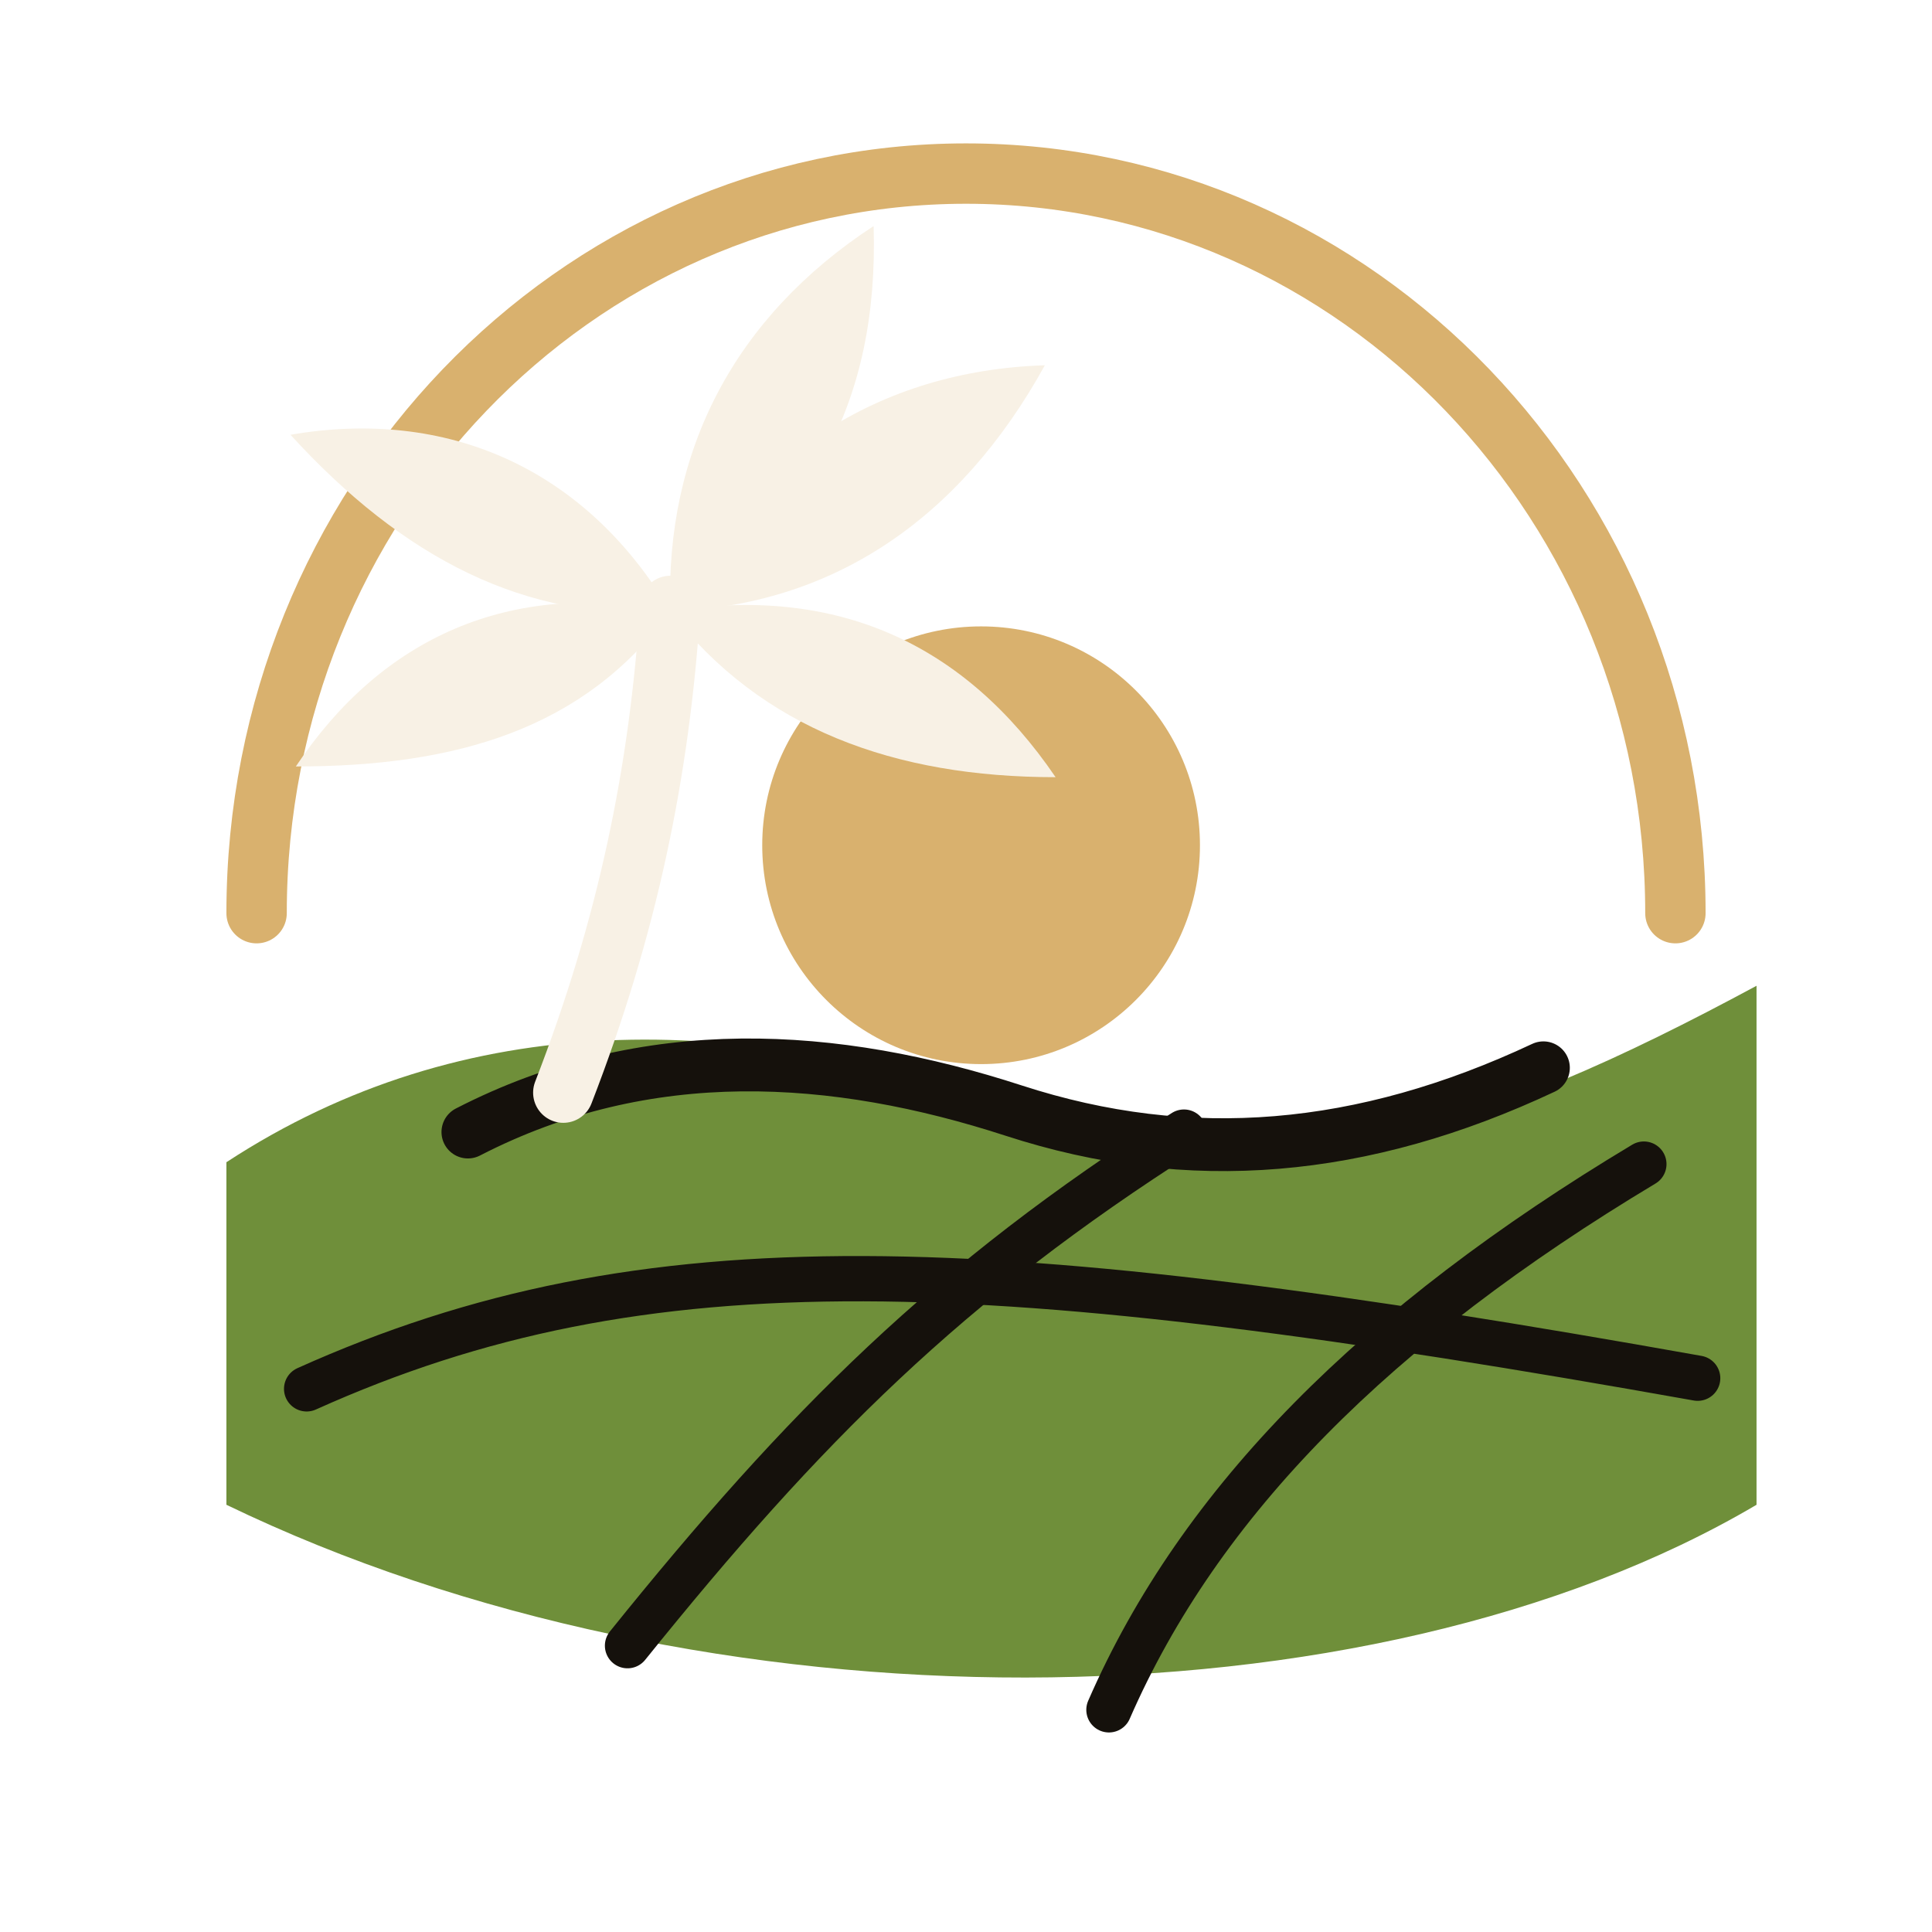
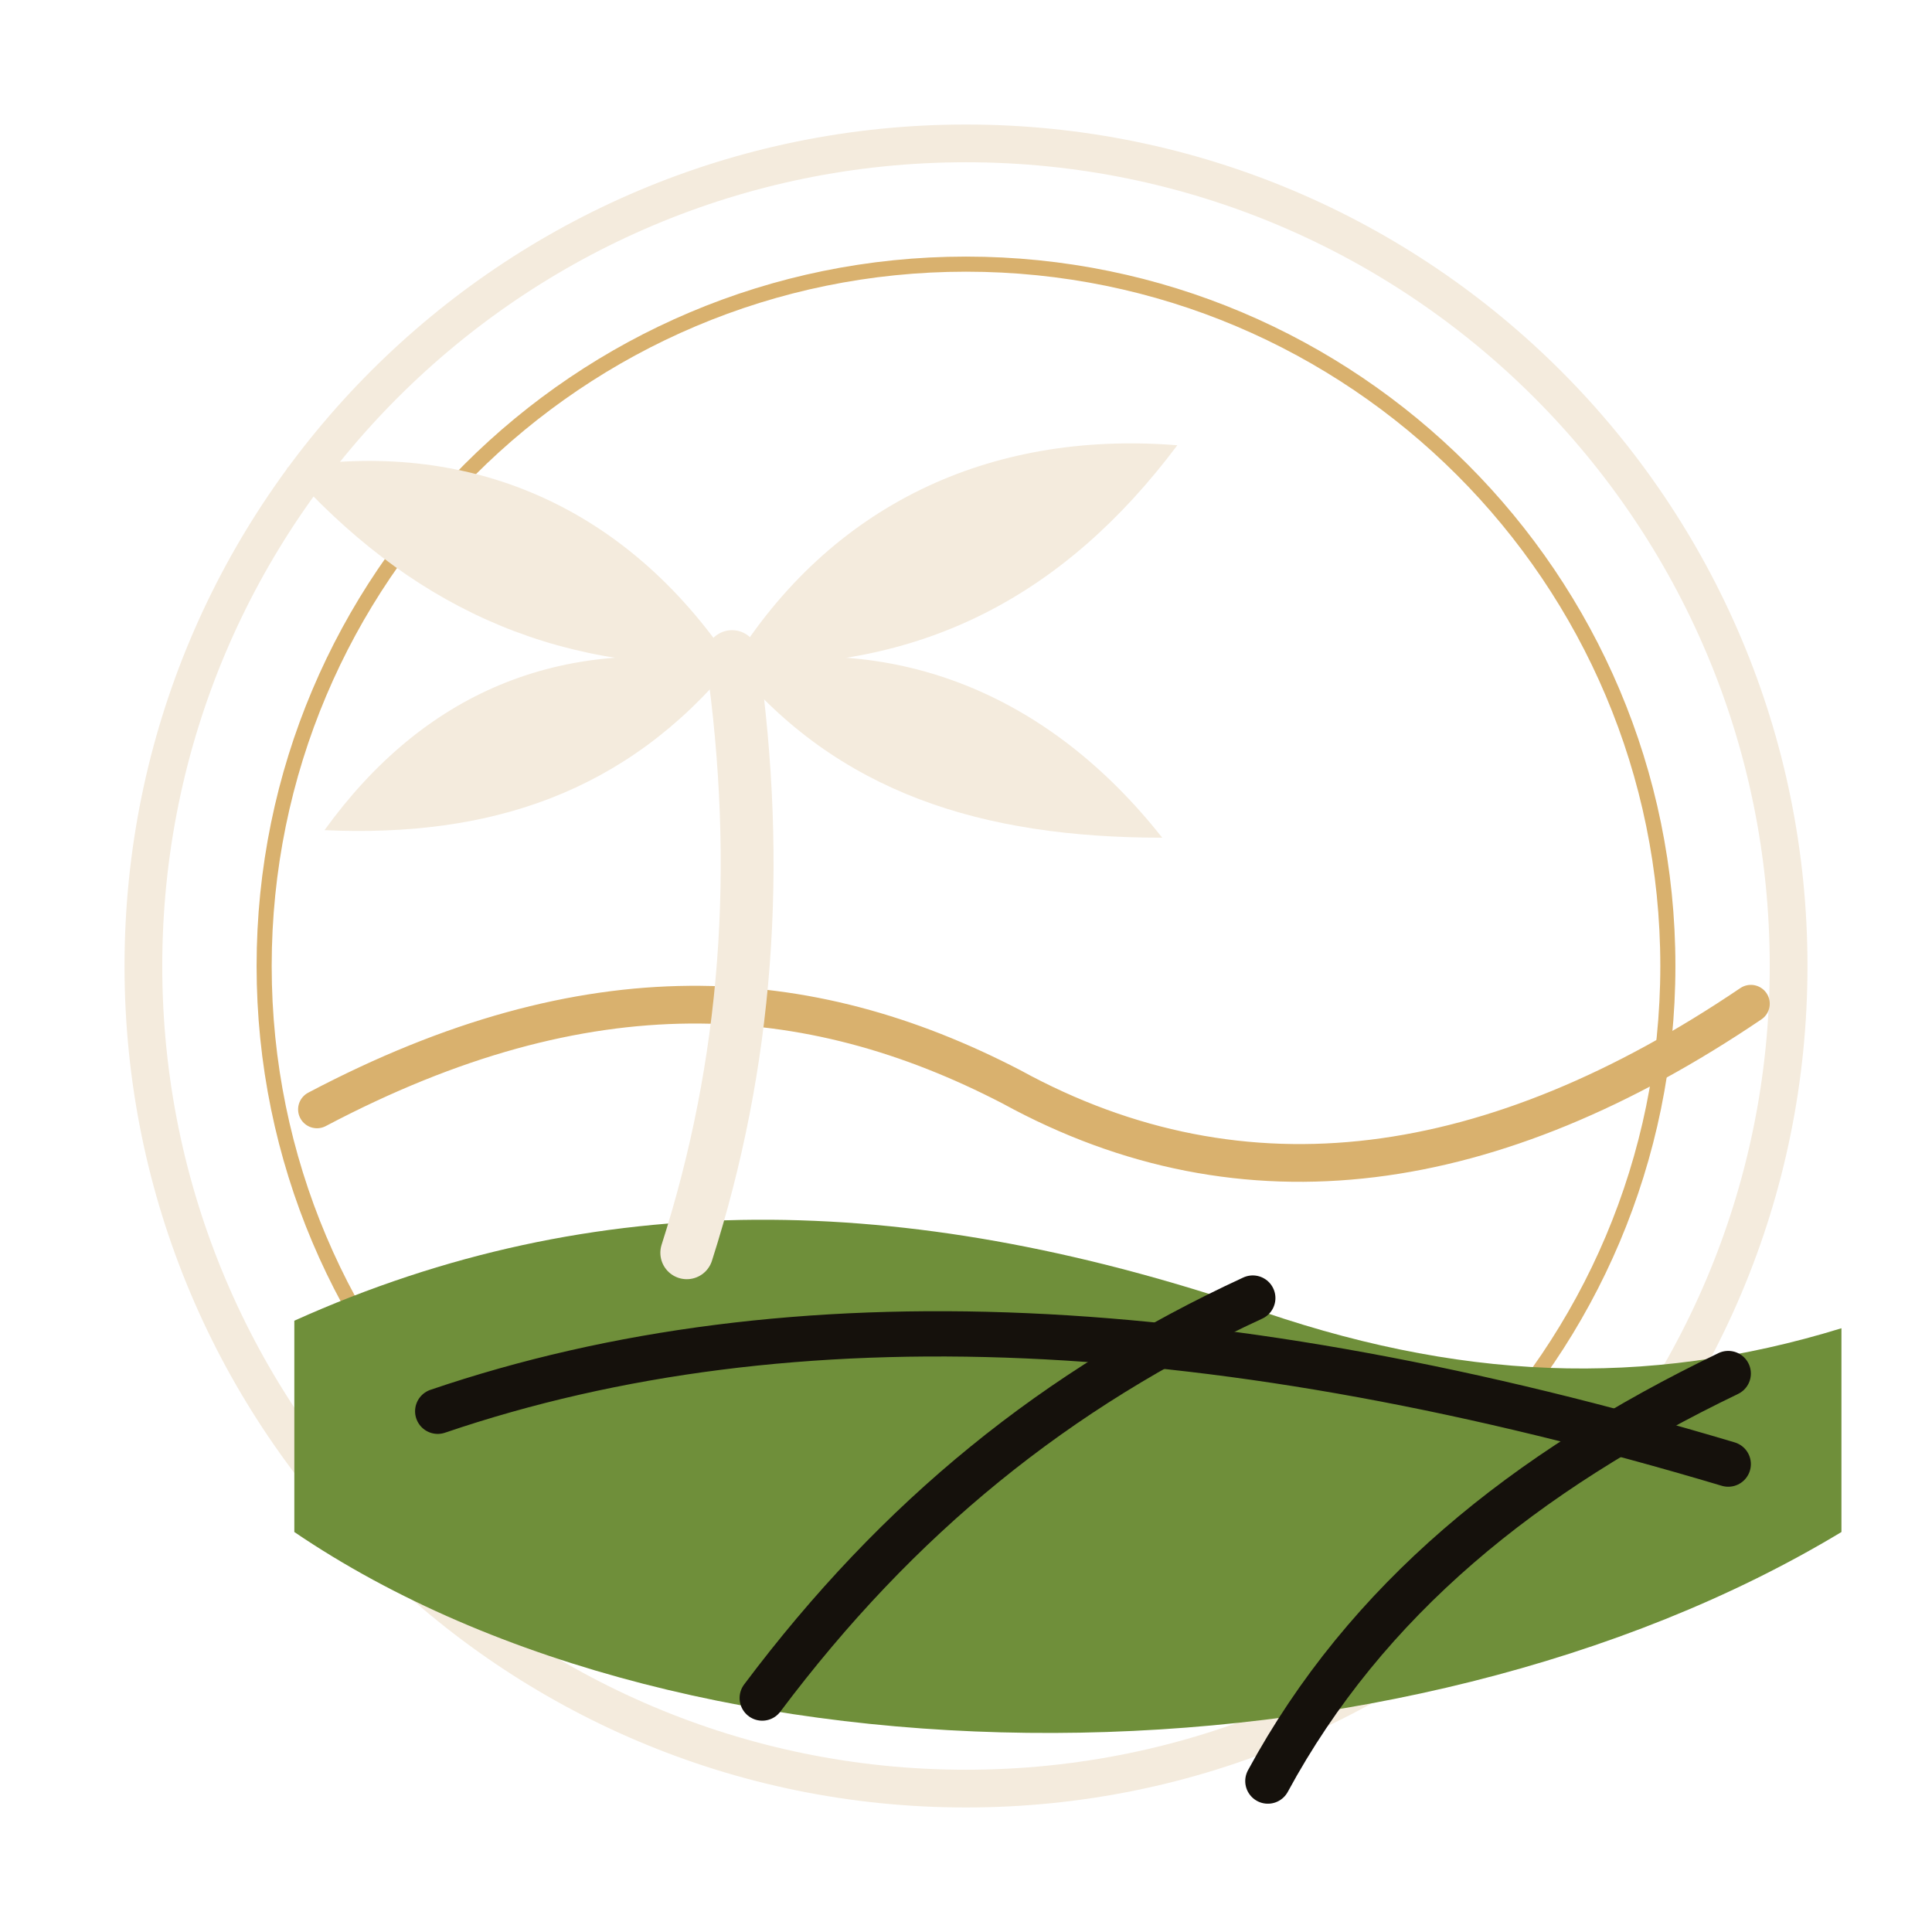
<svg xmlns="http://www.w3.org/2000/svg" width="256" height="256" viewBox="0 0 256 256" fill="none" role="img" aria-labelledby="title desc">
-   <path d="M34 121C34 66.88 76.09 23 128 23C179.91 23 222 66.88 222 121" stroke="#D9B16E" stroke-width="8" stroke-linecap="round" />
-   <circle cx="130" cy="112" r="29" fill="#D9B16E" />
-   <path d="M30 154C61.61 133.34 97.98 134.01 134.22 146.92C169.33 159.43 196.68 150.05 232.75 130.62V199.39C181.32 229.73 93.55 230.1 30 199.39V154Z" fill="#6F8F3A" />
-   <path d="M62 150C85.76 137.76 110.7 139.49 134.32 147.16C157.66 154.75 180.58 152.72 204.51 141.49" stroke="#15110C" stroke-width="7" stroke-linecap="round" />
-   <path d="M40.63 184.03C85.73 163.74 130.94 165.86 224.95 182.62" stroke="#15110C" stroke-width="6" stroke-linecap="round" />
-   <path d="M83.15 218.06C106.54 189 125.68 169.86 156.88 150.01" stroke="#15110C" stroke-width="6" stroke-linecap="round" />
-   <path d="M146.94 226.56C158.99 198.91 182.38 175.51 217.82 154.25" stroke="#15110C" stroke-width="6" stroke-linecap="round" />
-   <path d="M74.64 144.78C83.15 122.82 87.4 102.27 88.82 80.29" stroke="#F8F1E5" stroke-width="8" stroke-linecap="round" />
-   <path d="M88.82 81C67.55 76.75 50.54 84.55 39.2 101.56C60.47 101.56 77.48 96.6 88.82 81Z" fill="#F8F1E5" />
-   <path d="M88.82 81C77.48 61.86 59.05 54.06 38.49 57.61C53.38 73.92 69.68 82.42 88.82 81Z" fill="#F8F1E5" />
-   <path d="M88.82 81C98.75 60.44 116.47 49.11 138.45 48.4C127.11 68.97 110.1 80.29 88.82 81Z" fill="#F8F1E5" />
-   <path d="M88.82 81C110.81 77.46 127.82 85.26 139.87 102.98C118.6 102.98 100.88 96.6 88.82 81Z" fill="#F8F1E5" />
-   <path d="M88.82 81C88.11 59.73 97.33 42 115.76 29.95C116.47 53.35 107.25 69.68 88.82 81Z" fill="#F8F1E5" />
+   <circle cx="128" cy="128" r="109" stroke="#F4EBDD" stroke-width="5" />
+   <circle cx="128" cy="128" r="93" stroke="#D9B16E" stroke-width="2" />
+   <path d="M42 147C78 128 107 130 134 144C165 161 198 156 232 133" stroke="#D9B16E" stroke-width="5" stroke-linecap="round" />
+   <path d="M39 175C79 157 120 158 165 173C193 183 218 184 244 176V203C186 238 92 239 39 203V175Z" fill="#6F8F3A" />
+   <path d="M58 187C105 171 162 174 229 194" stroke="#15110C" stroke-width="6" stroke-linecap="round" />
+   <path d="M101 225C119 201 140 184 166 172" stroke="#15110C" stroke-width="6" stroke-linecap="round" />
+   <path d="M168 236C181 212 202 195 229 182" stroke="#15110C" stroke-width="6" stroke-linecap="round" />
+   <path d="M91 166C99 141 101 115 97 87" stroke="#F4EBDD" stroke-width="7" stroke-linecap="round" />
+   <path d="M97 88C74 84 56 92 43 110C65 111 83 105 97 88Z" fill="#F4EBDD" />
+   <path d="M97 88C83 67 62 58 38 62C54 80 73 89 97 88Z" fill="#F4EBDD" />
+   <path d="M97 88C110 67 131 57 156 59C141 79 122 89 97 88Z" fill="#F4EBDD" />
+   <path d="M97 88C119 84 139 92 154 111C130 111 111 105 97 88Z" fill="#F4EBDD" />
</svg>
